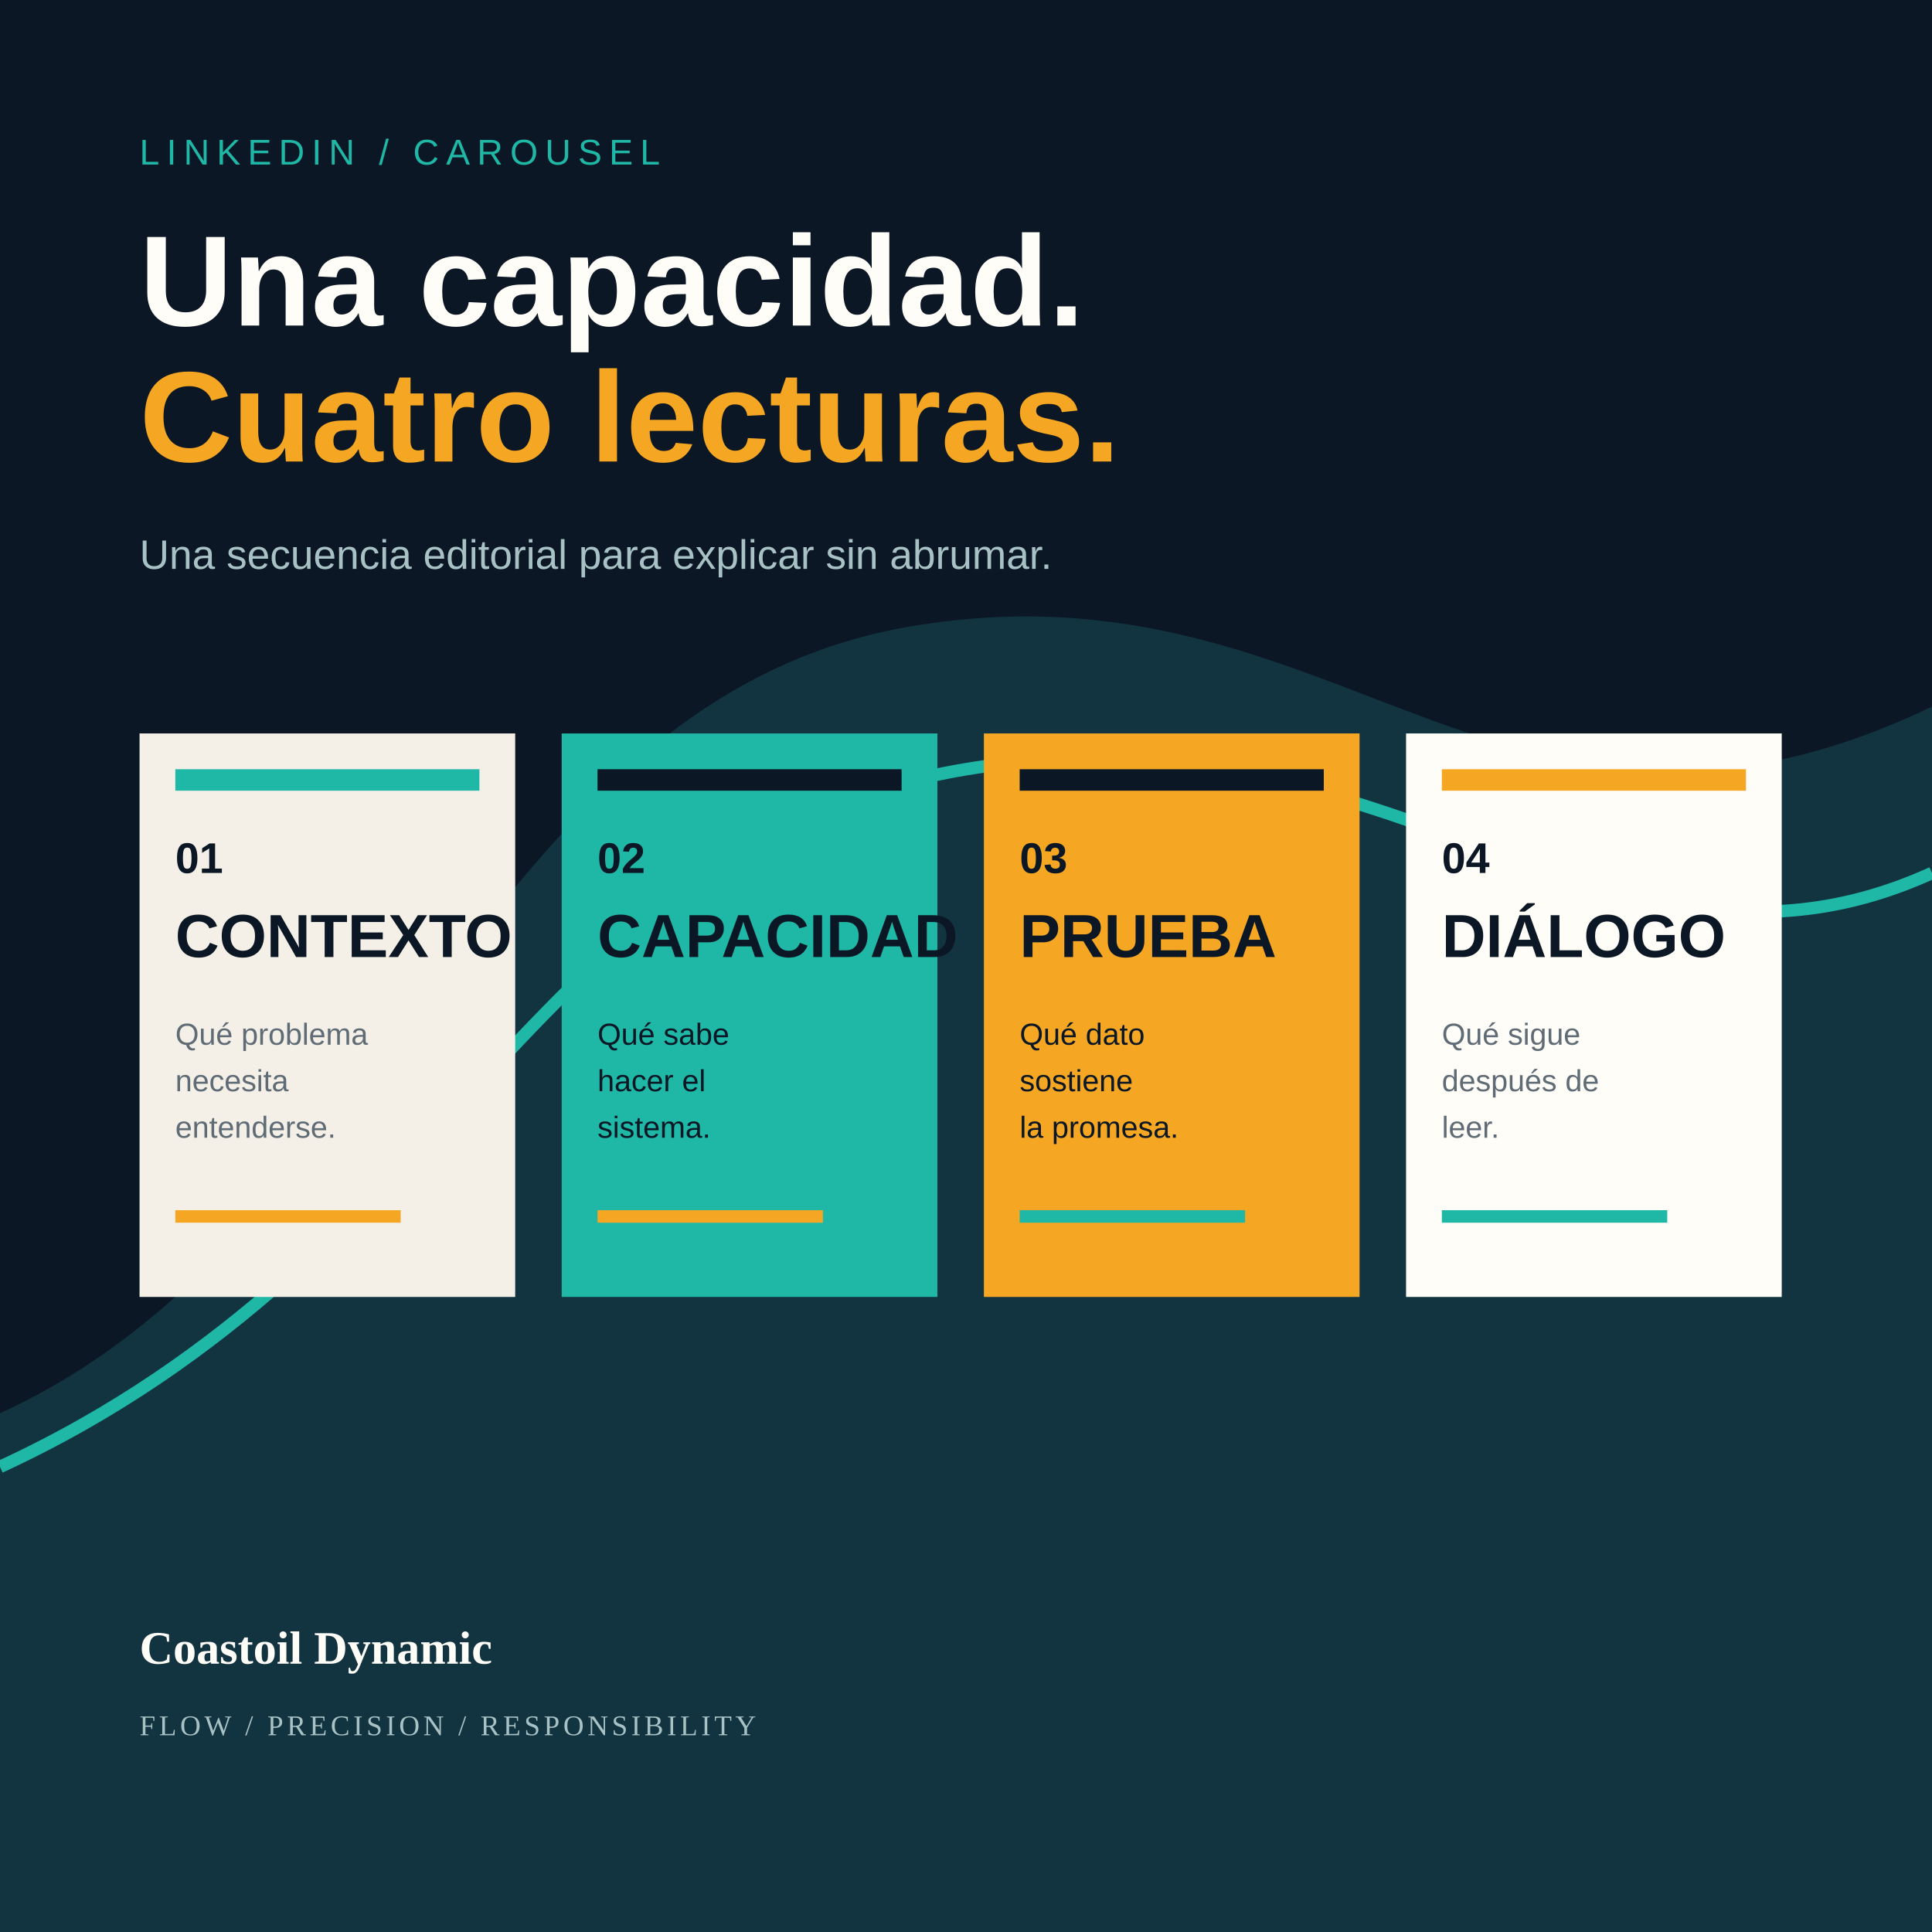
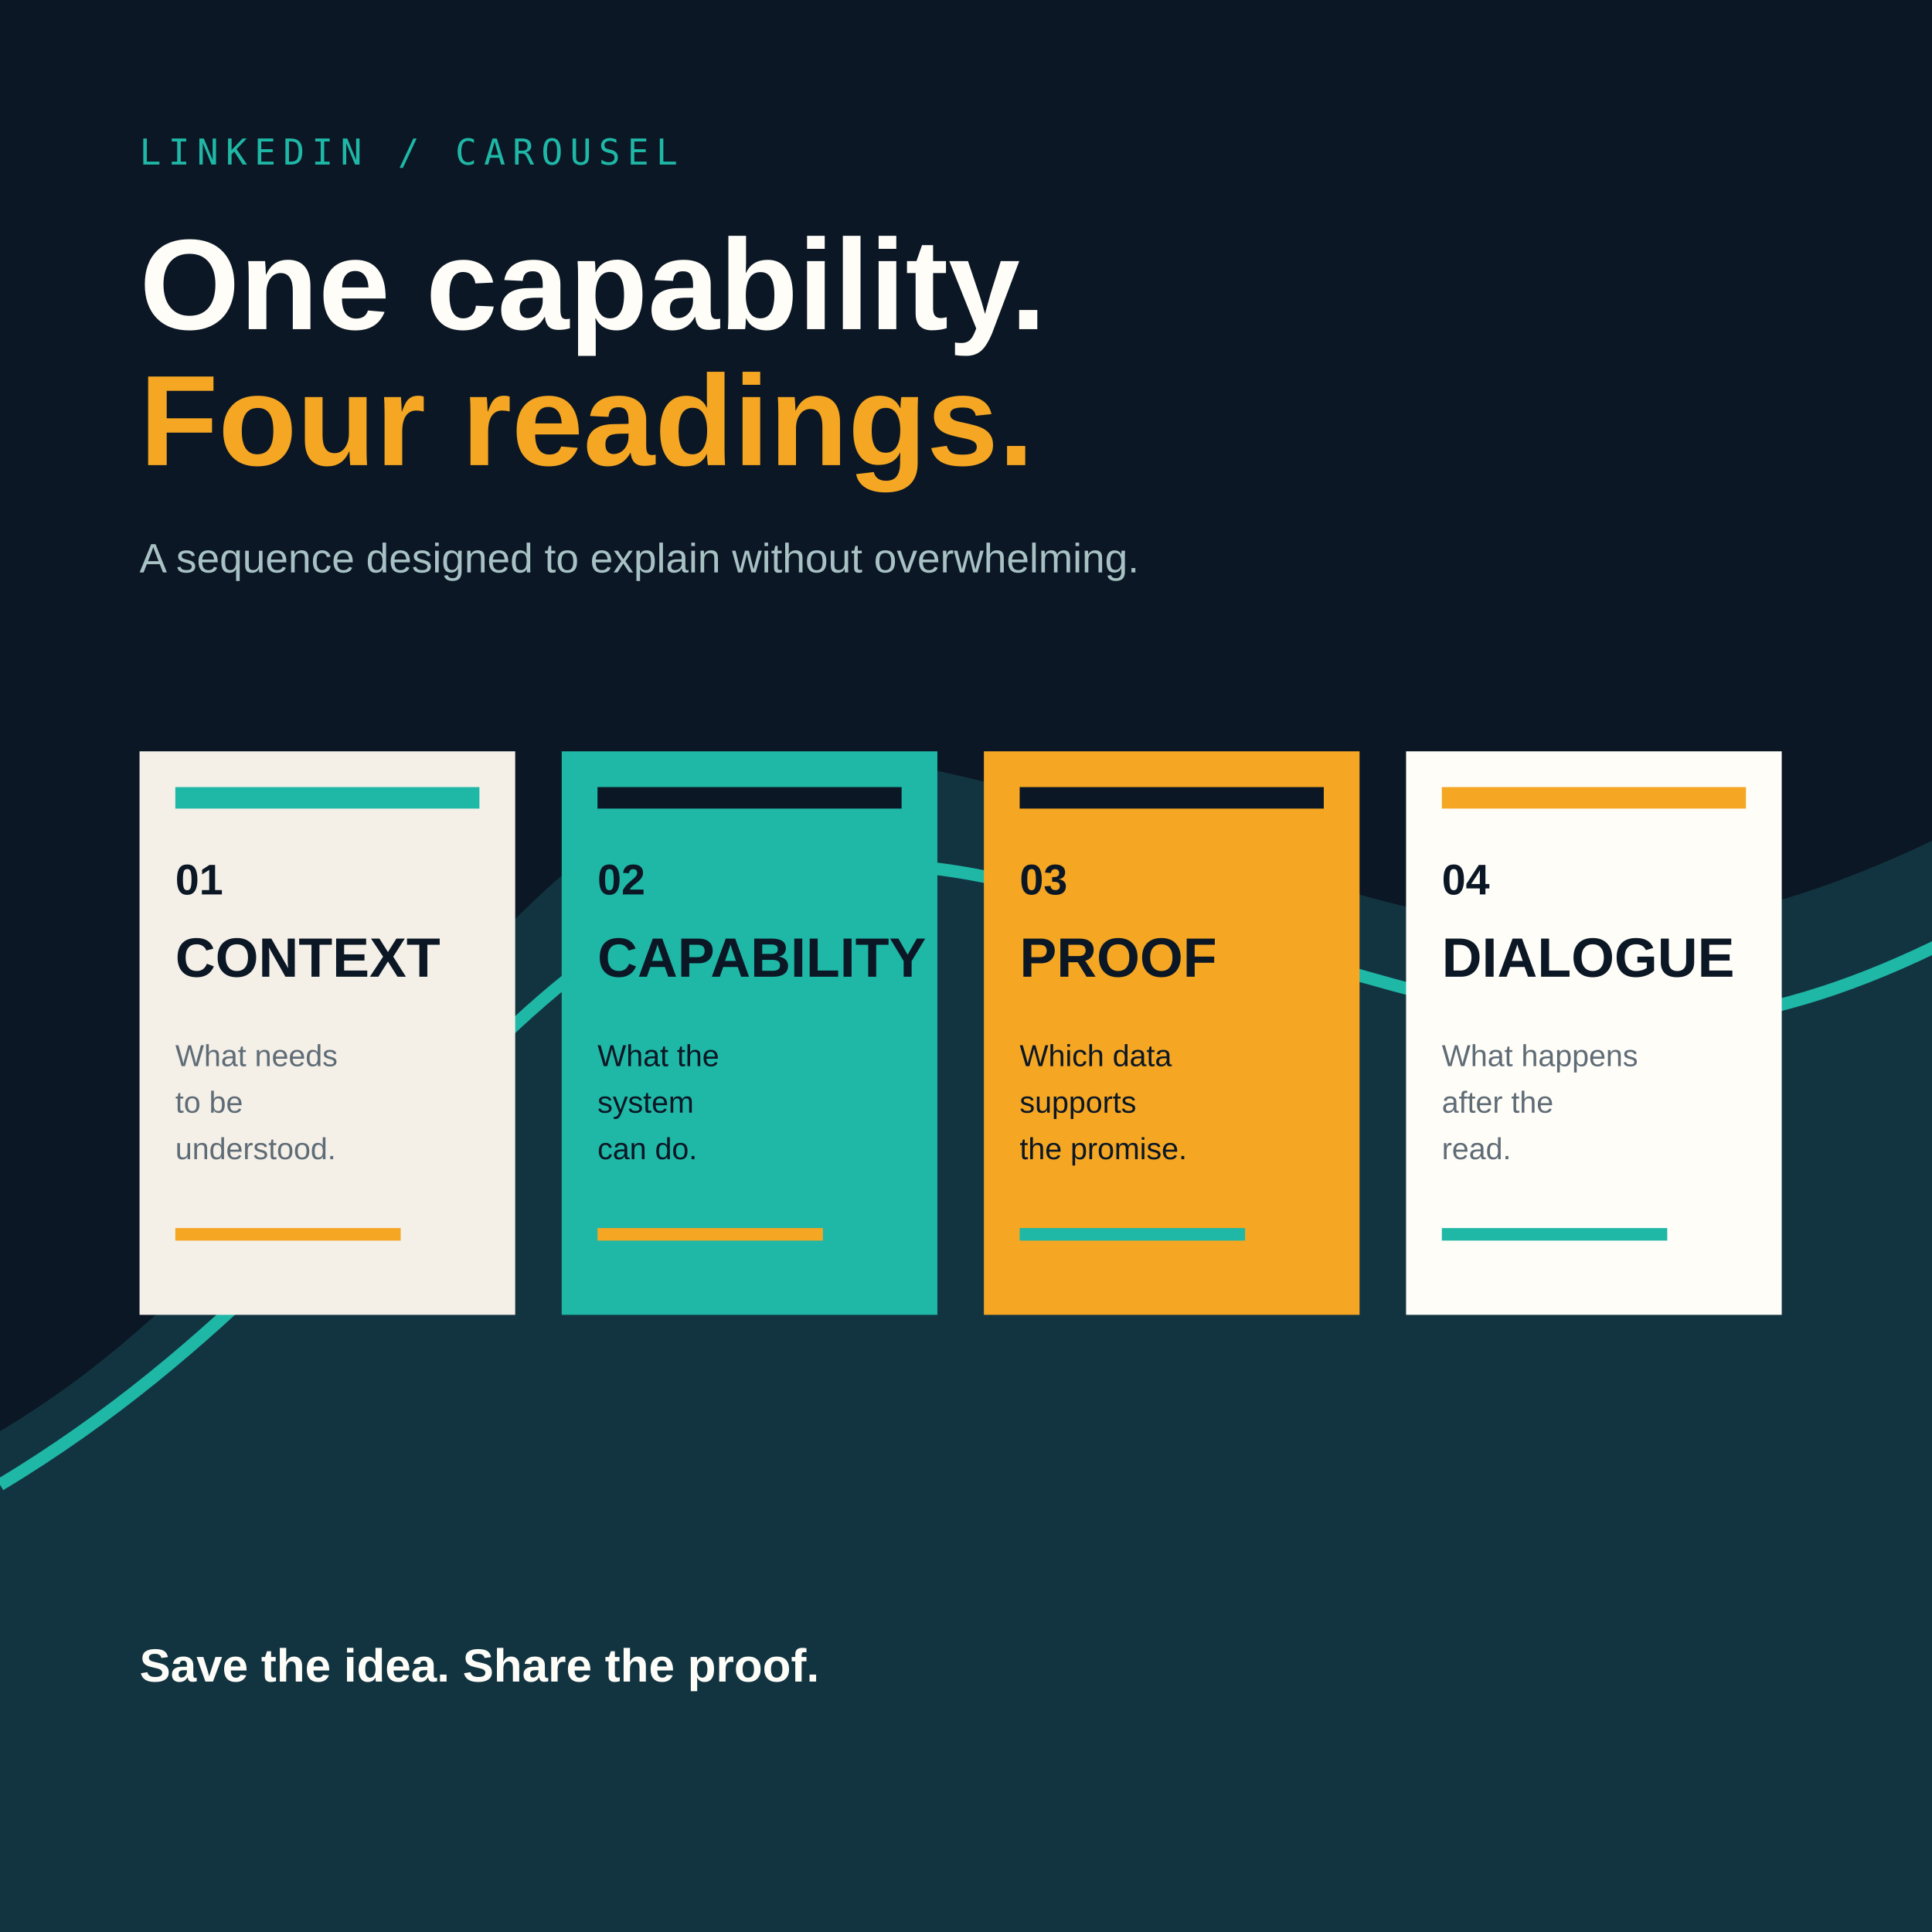
<svg xmlns="http://www.w3.org/2000/svg" viewBox="0 0 1080 1080" role="img" aria-labelledby="title desc">
  <rect width="1080" height="1080" fill="#0b1724" />
-   <path d="M0 790C220 690 270 390 510 350s330 160 570 45v685H0Z" fill="#123441" />
-   <path d="M0 820C260 700 300 470 540 430s360 140 540 58" fill="none" stroke="#1fb7a6" stroke-width="7" />
-   <g font-family="Arial, sans-serif">
-     <text x="78" y="92" fill="#1fb7a6" font-size="20" letter-spacing="4">LINKEDIN / CAROUSEL</text>
-     <text x="78" y="182" fill="#fffdf8" font-size="72" font-weight="700">Una capacidad.</text>
-     <text x="78" y="258" fill="#f5a623" font-size="72" font-weight="700">Cuatro lecturas.</text>
-     <text x="78" y="318" fill="#a7c1c4" font-size="23">Una secuencia editorial para explicar sin abrumar.</text>
-     <g transform="translate(78 410)">
+   <path d="M0 800c220-130 290-420 520-370s330 150 560 40v610H0Z" fill="#123441" />
+   <path d="M0 830c250-150 300-390 550-340s340 140 550 30" fill="none" stroke="#1fb7a6" stroke-width="7" />
+   <g font-family="Arial,sans-serif">
+     <text x="78" y="92" fill="#1fb7a6" font-family="monospace" font-size="20" letter-spacing="4">LINKEDIN / CAROUSEL</text>
+     <text x="78" y="184" fill="#fffdf8" font-size="72" font-weight="700">One capability.</text>
+     <text x="78" y="260" fill="#f5a623" font-size="72" font-weight="700">Four readings.</text>
+     <text x="78" y="320" fill="#a7c1c4" font-size="23">A sequence designed to explain without overwhelming.</text>
+     <g transform="translate(78 420)">
      <rect width="210" height="315" fill="#f4f0e8" />
      <rect x="20" y="20" width="170" height="12" fill="#1fb7a6" />
-       <text x="20" y="78" fill="#0b1724" font-size="24" font-weight="700">01</text>
-       <text x="20" y="125" fill="#0b1724" font-size="34" font-weight="700">CONTEXTO</text>
-       <text x="20" y="174" fill="#5f6c76" font-size="17">Qué problema</text>
-       <text x="20" y="200" fill="#5f6c76" font-size="17">necesita</text>
-       <text x="20" y="226" fill="#5f6c76" font-size="17">entenderse.</text>
+       <text x="20" y="80" fill="#0b1724" font-size="24" font-weight="700">01</text>
+       <text x="20" y="126" fill="#0b1724" font-size="31" font-weight="700">CONTEXT</text>
+       <text x="20" y="176" fill="#5f6c76" font-size="17">What needs</text>
+       <text x="20" y="202" fill="#5f6c76" font-size="17">to be</text>
+       <text x="20" y="228" fill="#5f6c76" font-size="17">understood.</text>
      <path d="M20 270h126" stroke="#f5a623" stroke-width="7" />
    </g>
-     <g transform="translate(314 410)">
+     <g transform="translate(314 420)">
      <rect width="210" height="315" fill="#1fb7a6" />
      <rect x="20" y="20" width="170" height="12" fill="#0b1724" />
-       <text x="20" y="78" fill="#0b1724" font-size="24" font-weight="700">02</text>
-       <text x="20" y="125" fill="#0b1724" font-size="34" font-weight="700">CAPACIDAD</text>
-       <text x="20" y="174" fill="#0b1724" font-size="17">Qué sabe</text>
-       <text x="20" y="200" fill="#0b1724" font-size="17">hacer el</text>
-       <text x="20" y="226" fill="#0b1724" font-size="17">sistema.</text>
+       <text x="20" y="80" fill="#0b1724" font-size="24" font-weight="700">02</text>
+       <text x="20" y="126" fill="#0b1724" font-size="31" font-weight="700">CAPABILITY</text>
+       <text x="20" y="176" fill="#0b1724" font-size="17">What the</text>
+       <text x="20" y="202" fill="#0b1724" font-size="17">system</text>
+       <text x="20" y="228" fill="#0b1724" font-size="17">can do.</text>
      <path d="M20 270h126" stroke="#f5a623" stroke-width="7" />
    </g>
-     <g transform="translate(550 410)">
+     <g transform="translate(550 420)">
      <rect width="210" height="315" fill="#f5a623" />
      <rect x="20" y="20" width="170" height="12" fill="#0b1724" />
-       <text x="20" y="78" fill="#0b1724" font-size="24" font-weight="700">03</text>
-       <text x="20" y="125" fill="#0b1724" font-size="34" font-weight="700">PRUEBA</text>
-       <text x="20" y="174" fill="#0b1724" font-size="17">Qué dato</text>
-       <text x="20" y="200" fill="#0b1724" font-size="17">sostiene</text>
-       <text x="20" y="226" fill="#0b1724" font-size="17">la promesa.</text>
+       <text x="20" y="80" fill="#0b1724" font-size="24" font-weight="700">03</text>
+       <text x="20" y="126" fill="#0b1724" font-size="31" font-weight="700">PROOF</text>
+       <text x="20" y="176" fill="#0b1724" font-size="17">Which data</text>
+       <text x="20" y="202" fill="#0b1724" font-size="17">supports</text>
+       <text x="20" y="228" fill="#0b1724" font-size="17">the promise.</text>
      <path d="M20 270h126" stroke="#1fb7a6" stroke-width="7" />
    </g>
-     <g transform="translate(786 410)">
+     <g transform="translate(786 420)">
      <rect width="210" height="315" fill="#fffdf8" />
      <rect x="20" y="20" width="170" height="12" fill="#f5a623" />
-       <text x="20" y="78" fill="#0b1724" font-size="24" font-weight="700">04</text>
-       <text x="20" y="125" fill="#0b1724" font-size="34" font-weight="700">DIÁLOGO</text>
-       <text x="20" y="174" fill="#5f6c76" font-size="17">Qué sigue</text>
-       <text x="20" y="200" fill="#5f6c76" font-size="17">después de</text>
-       <text x="20" y="226" fill="#5f6c76" font-size="17">leer.</text>
+       <text x="20" y="80" fill="#0b1724" font-size="24" font-weight="700">04</text>
+       <text x="20" y="126" fill="#0b1724" font-size="31" font-weight="700">DIALOGUE</text>
+       <text x="20" y="176" fill="#5f6c76" font-size="17">What happens</text>
+       <text x="20" y="202" fill="#5f6c76" font-size="17">after the</text>
+       <text x="20" y="228" fill="#5f6c76" font-size="17">read.</text>
      <path d="M20 270h126" stroke="#1fb7a6" stroke-width="7" />
    </g>
+     <text x="78" y="940" fill="#fffdf8" font-size="26" font-weight="700">Save the idea. Share the proof.</text>
  </g>
-   <text x="78" y="930" fill="#fffdf8" font-size="26" font-weight="700">Coastoil Dynamic</text>
-   <text x="78" y="970" fill="#a7c1c4" font-size="16" letter-spacing="2">FLOW / PRECISION / RESPONSIBILITY</text>
</svg>
